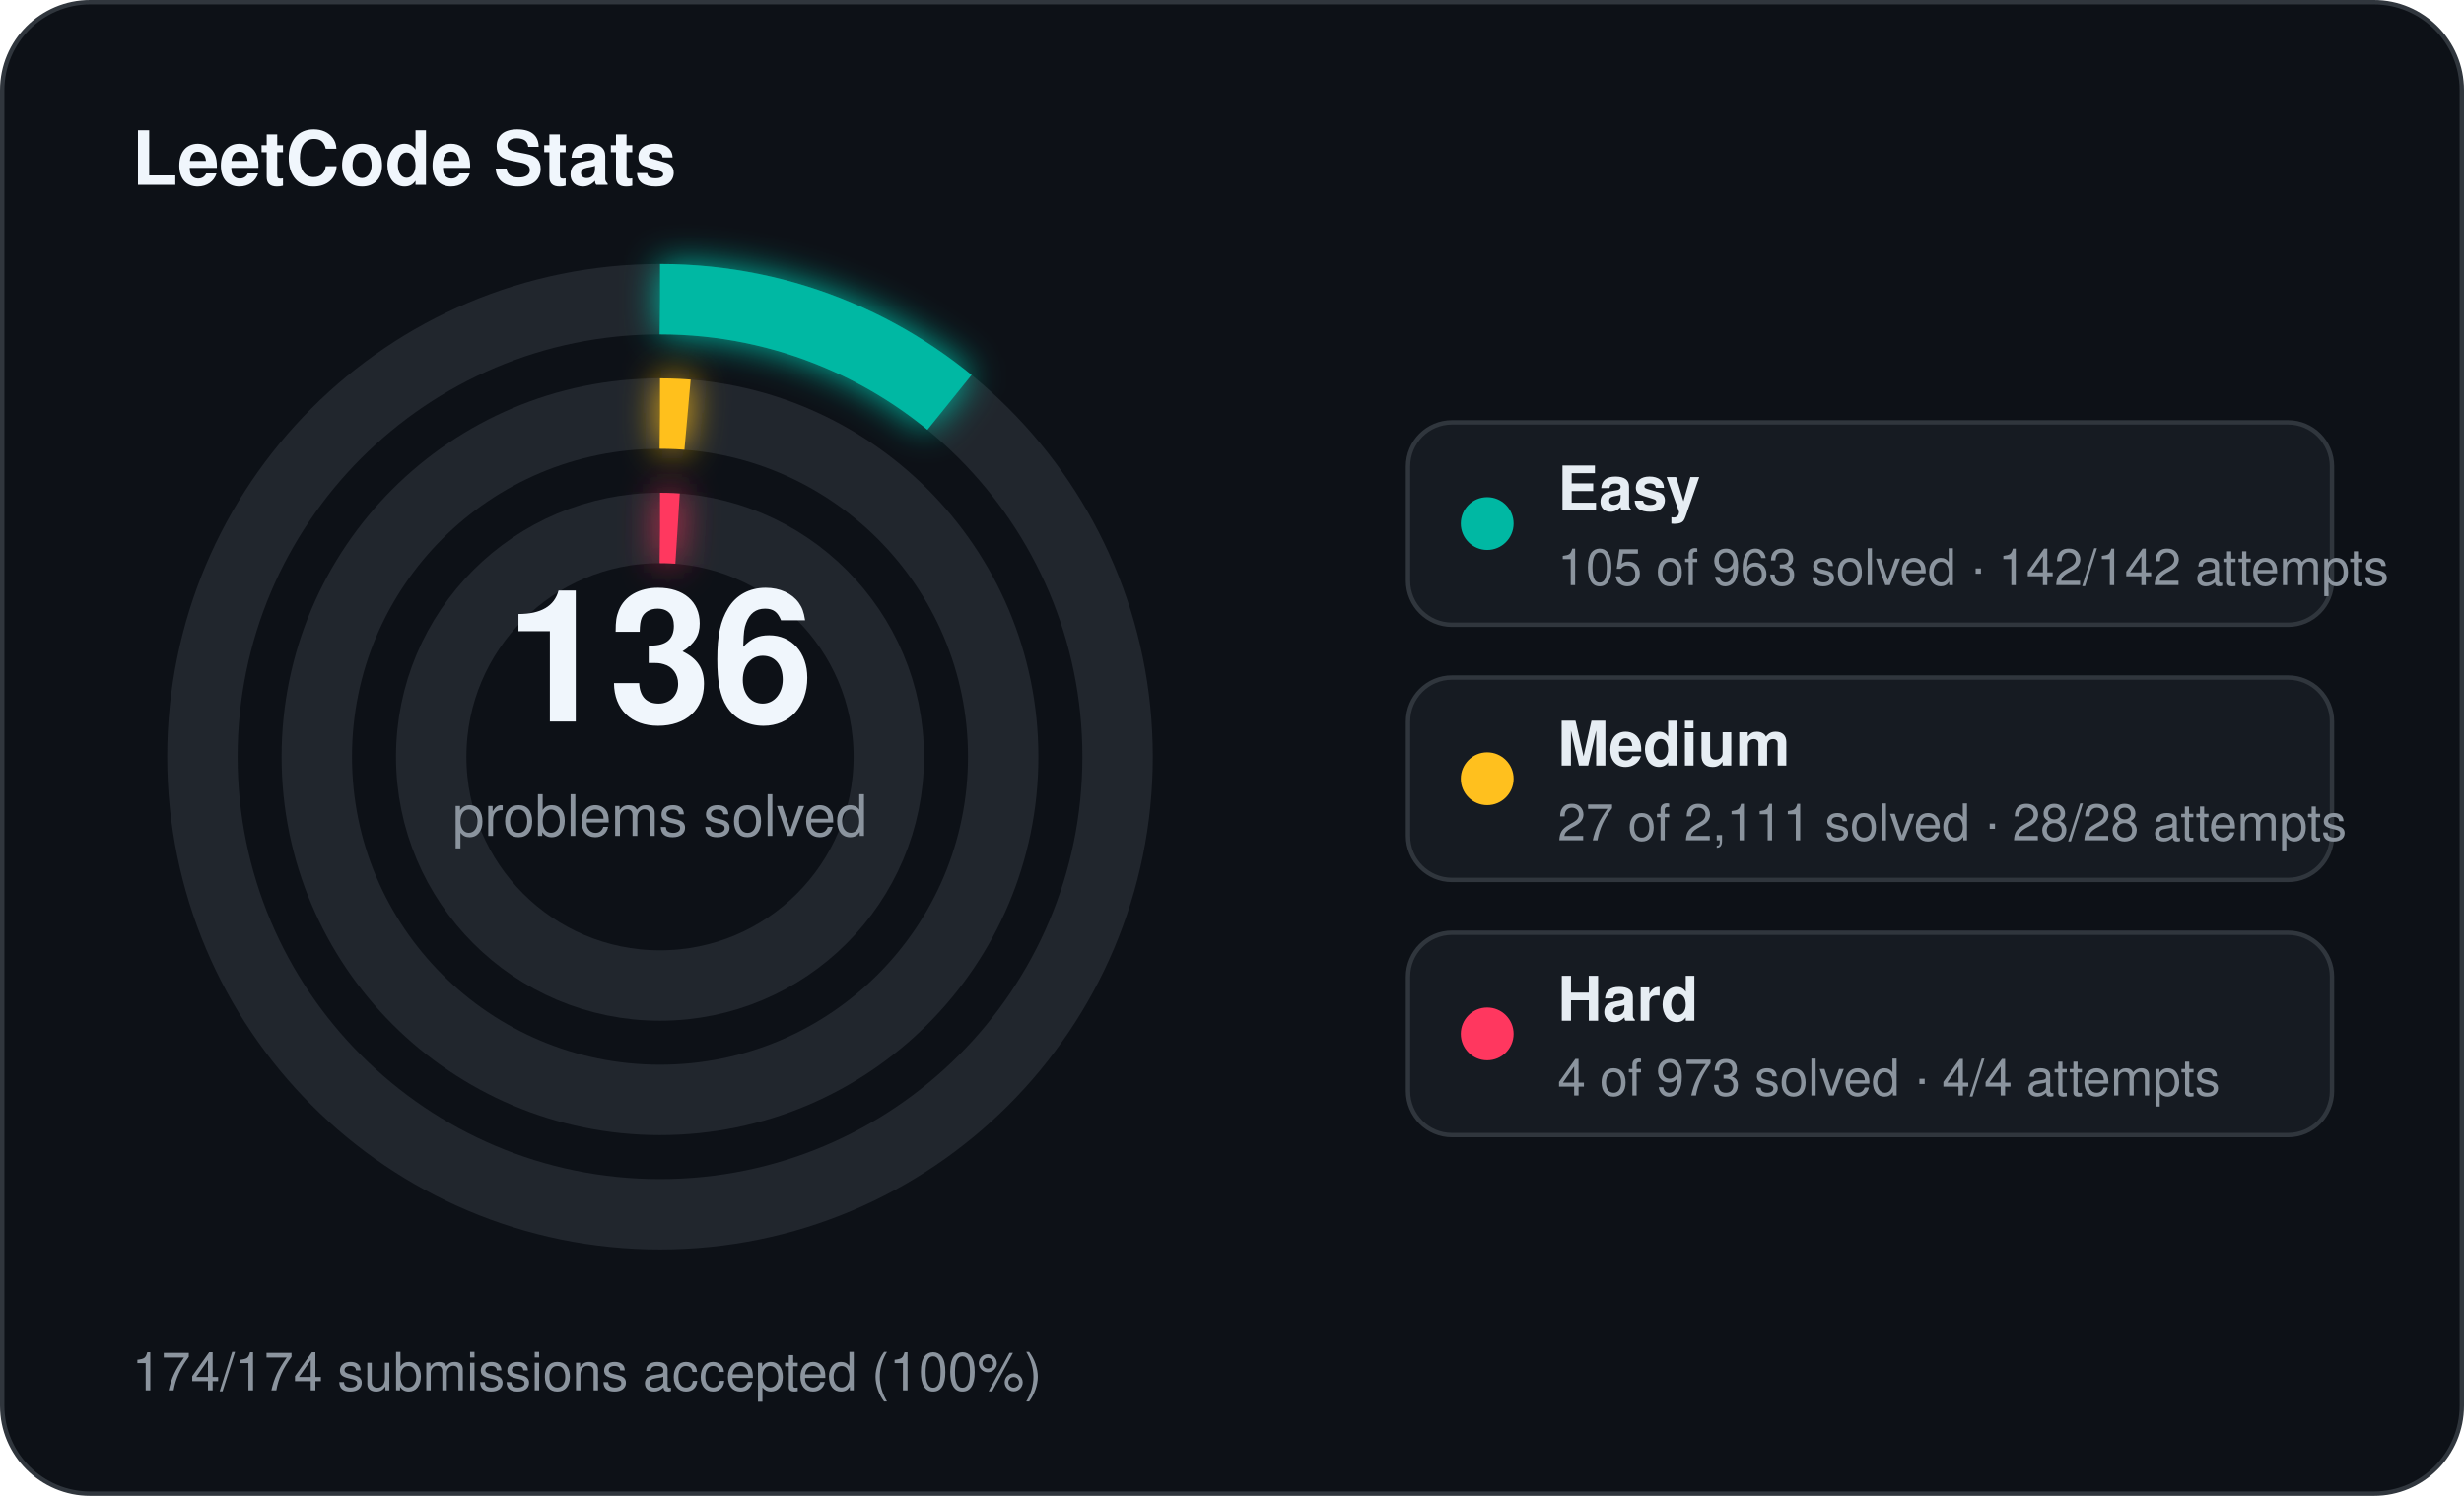
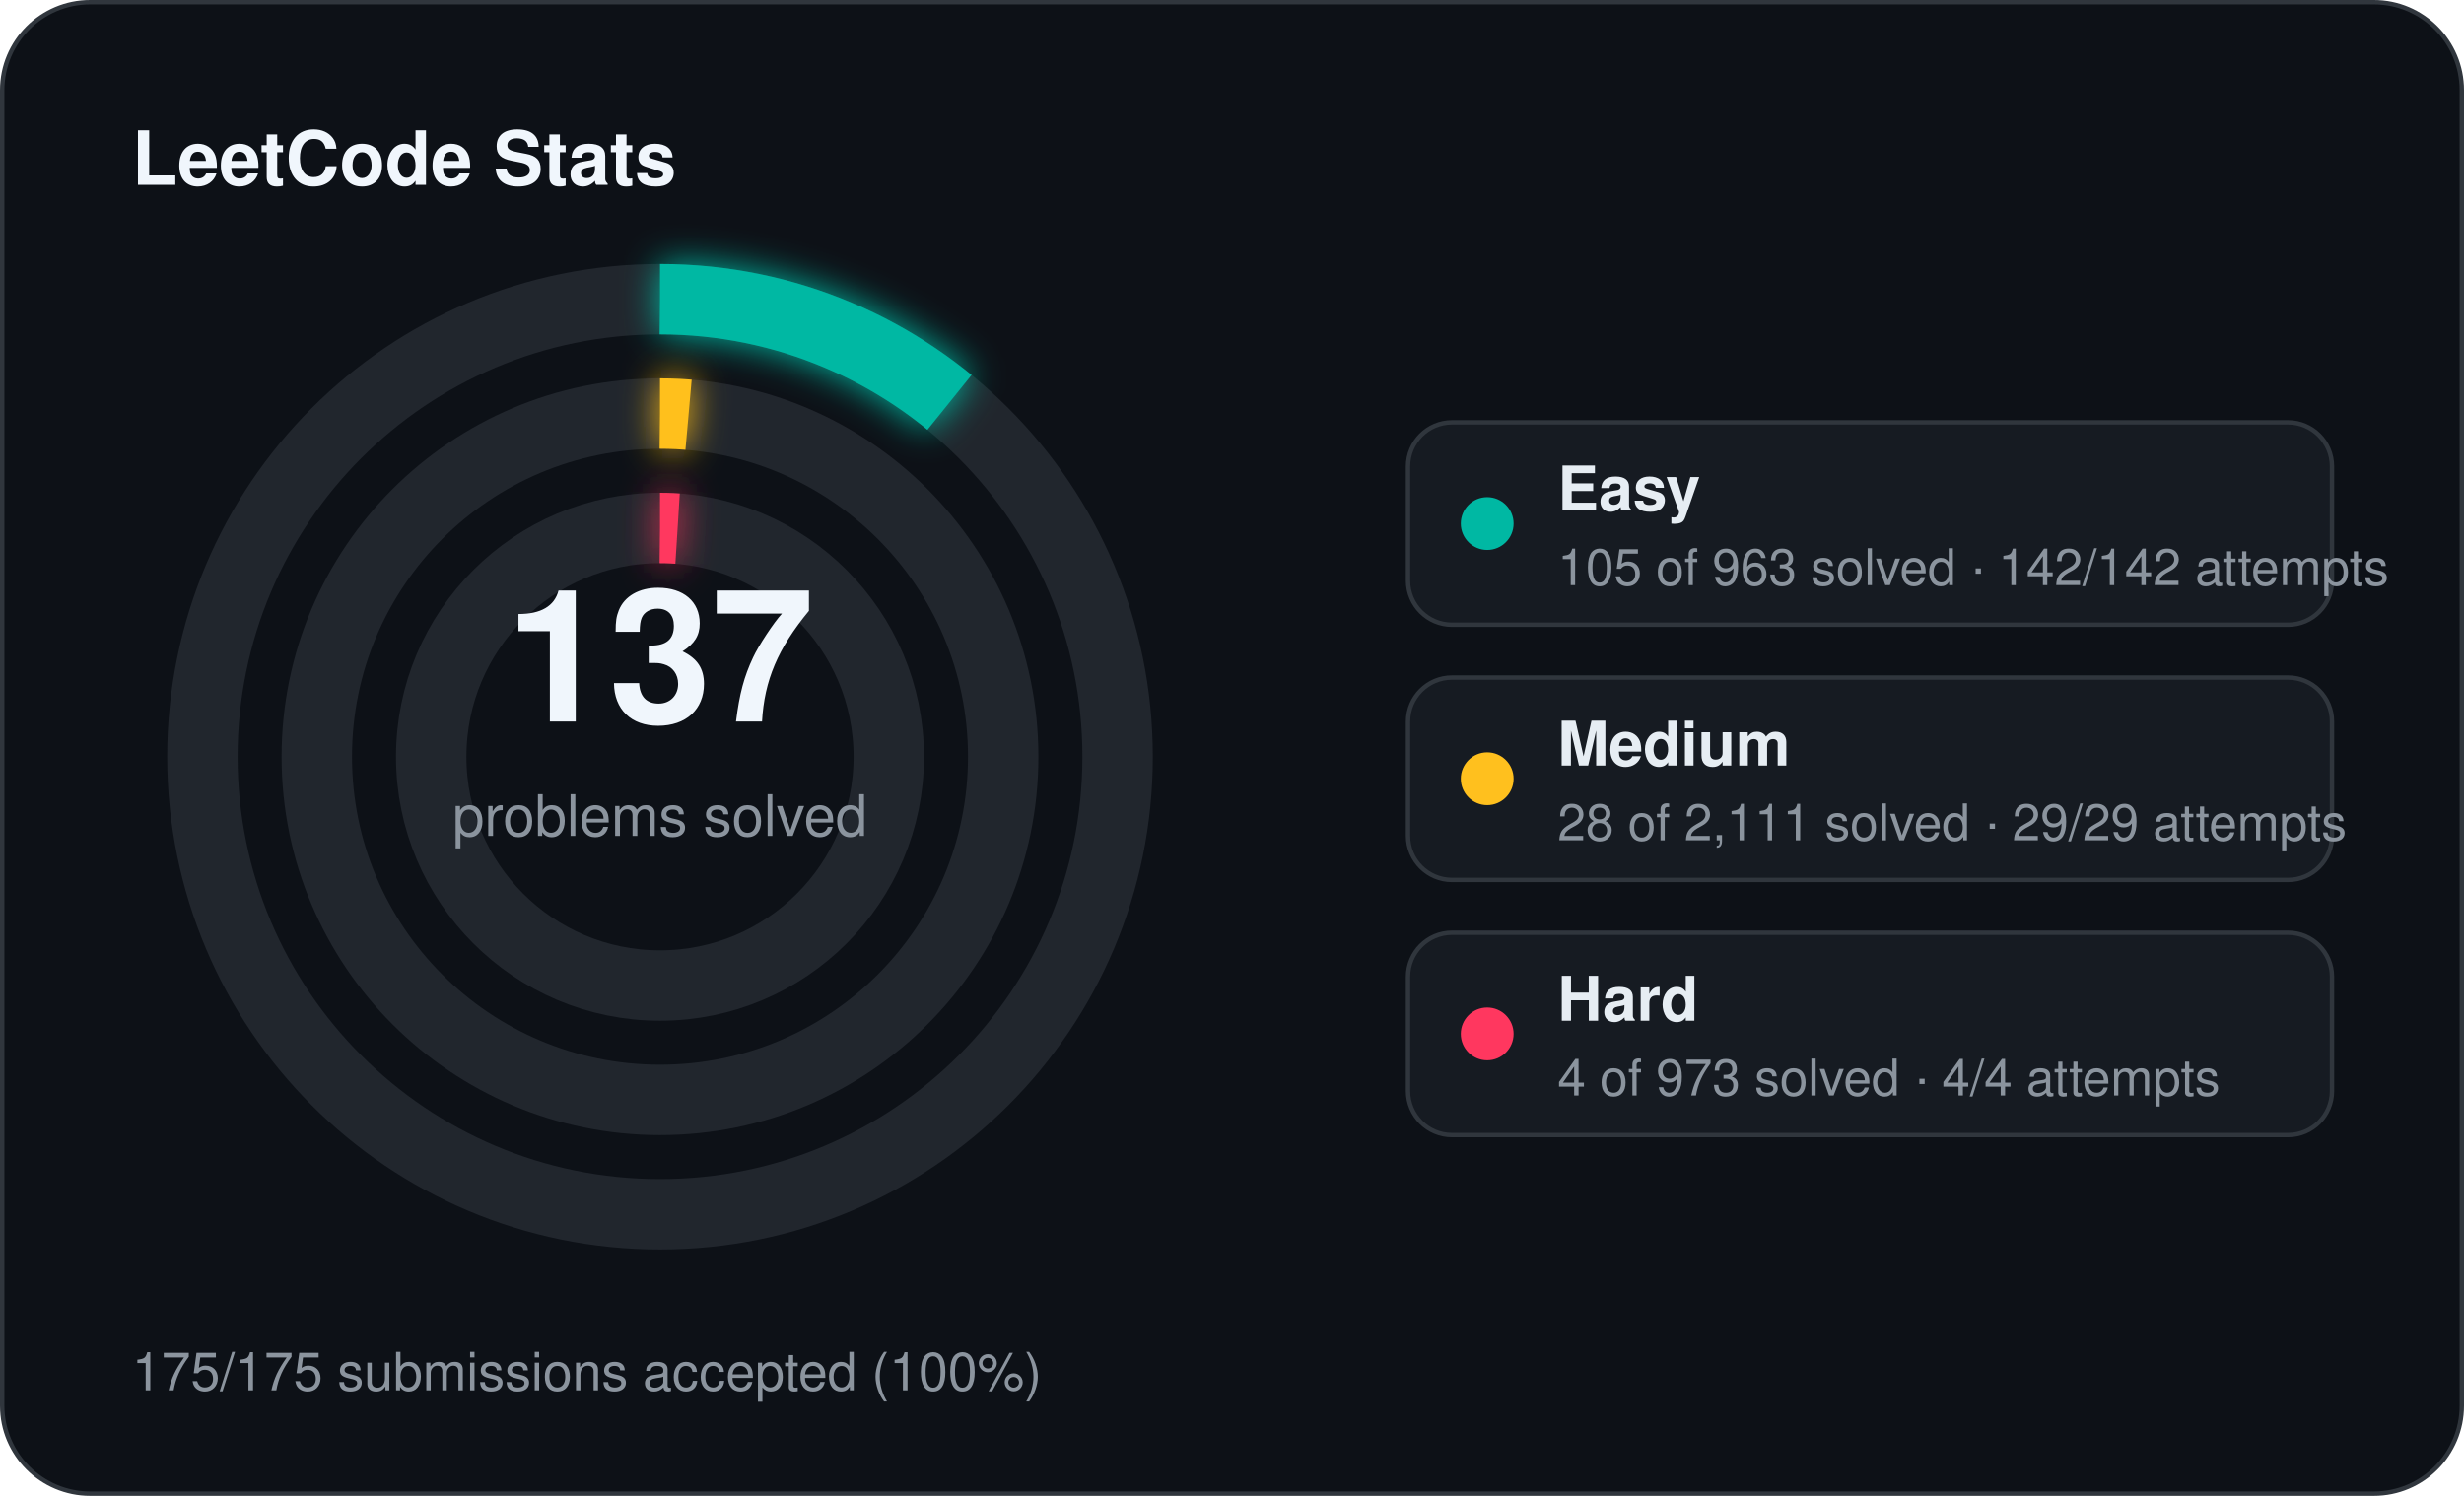
<svg xmlns="http://www.w3.org/2000/svg" width="560" height="340" viewBox="0 0 560 340">
  <defs>
    <filter id="stats-glow" x="-60%" y="-60%" width="220%" height="220%">
      <feGaussianBlur stdDeviation="4" result="blur" />
      <feMerge>
        <feMergeNode in="blur" />
        <feMergeNode in="SourceGraphic" />
      </feMerge>
    </filter>
  </defs>
  <rect x="0.5" y="0.5" width="559" height="339" rx="20" fill="#0d1117" stroke="#30363d" stroke-width="1" />
  <text x="30" y="42" fill="#f0f6fc" font-family="Segoe UI, Helvetica, Arial, sans-serif" font-size="17" font-weight="700">LeetCode Stats</text>
  <circle cx="150" cy="172" r="104" fill="none" stroke="#21262d" stroke-width="16" />
  <circle cx="150" cy="172" r="104" fill="none" stroke="#00b8a3" stroke-width="16" stroke-linecap="butt" stroke-dasharray="71.25 653.45" transform="rotate(-90 150 172)" filter="url(#stats-glow)" />
  <circle cx="150" cy="172" r="78" fill="none" stroke="#21262d" stroke-width="16" />
-   <circle cx="150" cy="172" r="78" fill="none" stroke="#ffc01e" stroke-width="16" stroke-linecap="butt" stroke-dasharray="6.27 490.09" transform="rotate(-90 150 172)" filter="url(#stats-glow)" />
+   <circle cx="150" cy="172" r="78" fill="none" stroke="#ffc01e" stroke-width="16" stroke-linecap="butt" stroke-dasharray="6.50 490.09" transform="rotate(-90 150 172)" filter="url(#stats-glow)" />
  <circle cx="150" cy="172" r="52" fill="none" stroke="#21262d" stroke-width="16" />
  <circle cx="150" cy="172" r="52" fill="none" stroke="#ff375f" stroke-width="16" stroke-linecap="butt" stroke-dasharray="4.00 326.73" transform="rotate(-90 150 172)" filter="url(#stats-glow)" />
-   <text x="150" y="164" text-anchor="middle" fill="#f0f6fc" font-family="Segoe UI, Helvetica, Arial, sans-serif" font-size="42" font-weight="700">136</text>
+   <text x="150" y="164" text-anchor="middle" fill="#f0f6fc" font-family="Segoe UI, Helvetica, Arial, sans-serif" font-size="42" font-weight="700">137</text>
  <text x="150" y="190" text-anchor="middle" fill="#8b949e" font-family="Segoe UI, Helvetica, Arial, sans-serif" font-size="13">problems solved</text>
  <rect x="320" y="96" width="210" height="46" rx="10" fill="#161b22" stroke="#30363d" stroke-width="1" />
  <circle cx="338" cy="119" r="6" fill="#00b8a3" />
  <text x="354" y="116" fill="#e6edf3" font-family="Segoe UI, Helvetica, Arial, sans-serif" font-size="14" font-weight="600">Easy</text>
  <text x="354" y="133" fill="#8b949e" font-family="Segoe UI, Helvetica, Arial, sans-serif" font-size="11.5">105 of 963 solved · 142/142 attempts</text>
  <rect x="320" y="154" width="210" height="46" rx="10" fill="#161b22" stroke="#30363d" stroke-width="1" />
  <circle cx="338" cy="177" r="6" fill="#ffc01e" />
  <text x="354" y="174" fill="#e6edf3" font-family="Segoe UI, Helvetica, Arial, sans-serif" font-size="14" font-weight="600">Medium</text>
-   <text x="354" y="191" fill="#8b949e" font-family="Segoe UI, Helvetica, Arial, sans-serif" font-size="11.5">27 of 2,111 solved · 28/28 attempts</text>
+   <text x="354" y="191" fill="#8b949e" font-family="Segoe UI, Helvetica, Arial, sans-serif" font-size="11.5">28 of 2,111 solved · 29/29 attempts</text>
  <rect x="320" y="212" width="210" height="46" rx="10" fill="#161b22" stroke="#30363d" stroke-width="1" />
  <circle cx="338" cy="235" r="6" fill="#ff375f" />
  <text x="354" y="232" fill="#e6edf3" font-family="Segoe UI, Helvetica, Arial, sans-serif" font-size="14" font-weight="600">Hard</text>
  <text x="354" y="249" fill="#8b949e" font-family="Segoe UI, Helvetica, Arial, sans-serif" font-size="11.5">4 of 973 solved · 4/4 attempts</text>
-   <text x="30" y="316" fill="#8b949e" font-family="Segoe UI, Helvetica, Arial, sans-serif" font-size="12">174/174 submissions accepted (100%)</text>
+   <text x="30" y="316" fill="#8b949e" font-family="Segoe UI, Helvetica, Arial, sans-serif" font-size="12">175/175 submissions accepted (100%)</text>
</svg>
